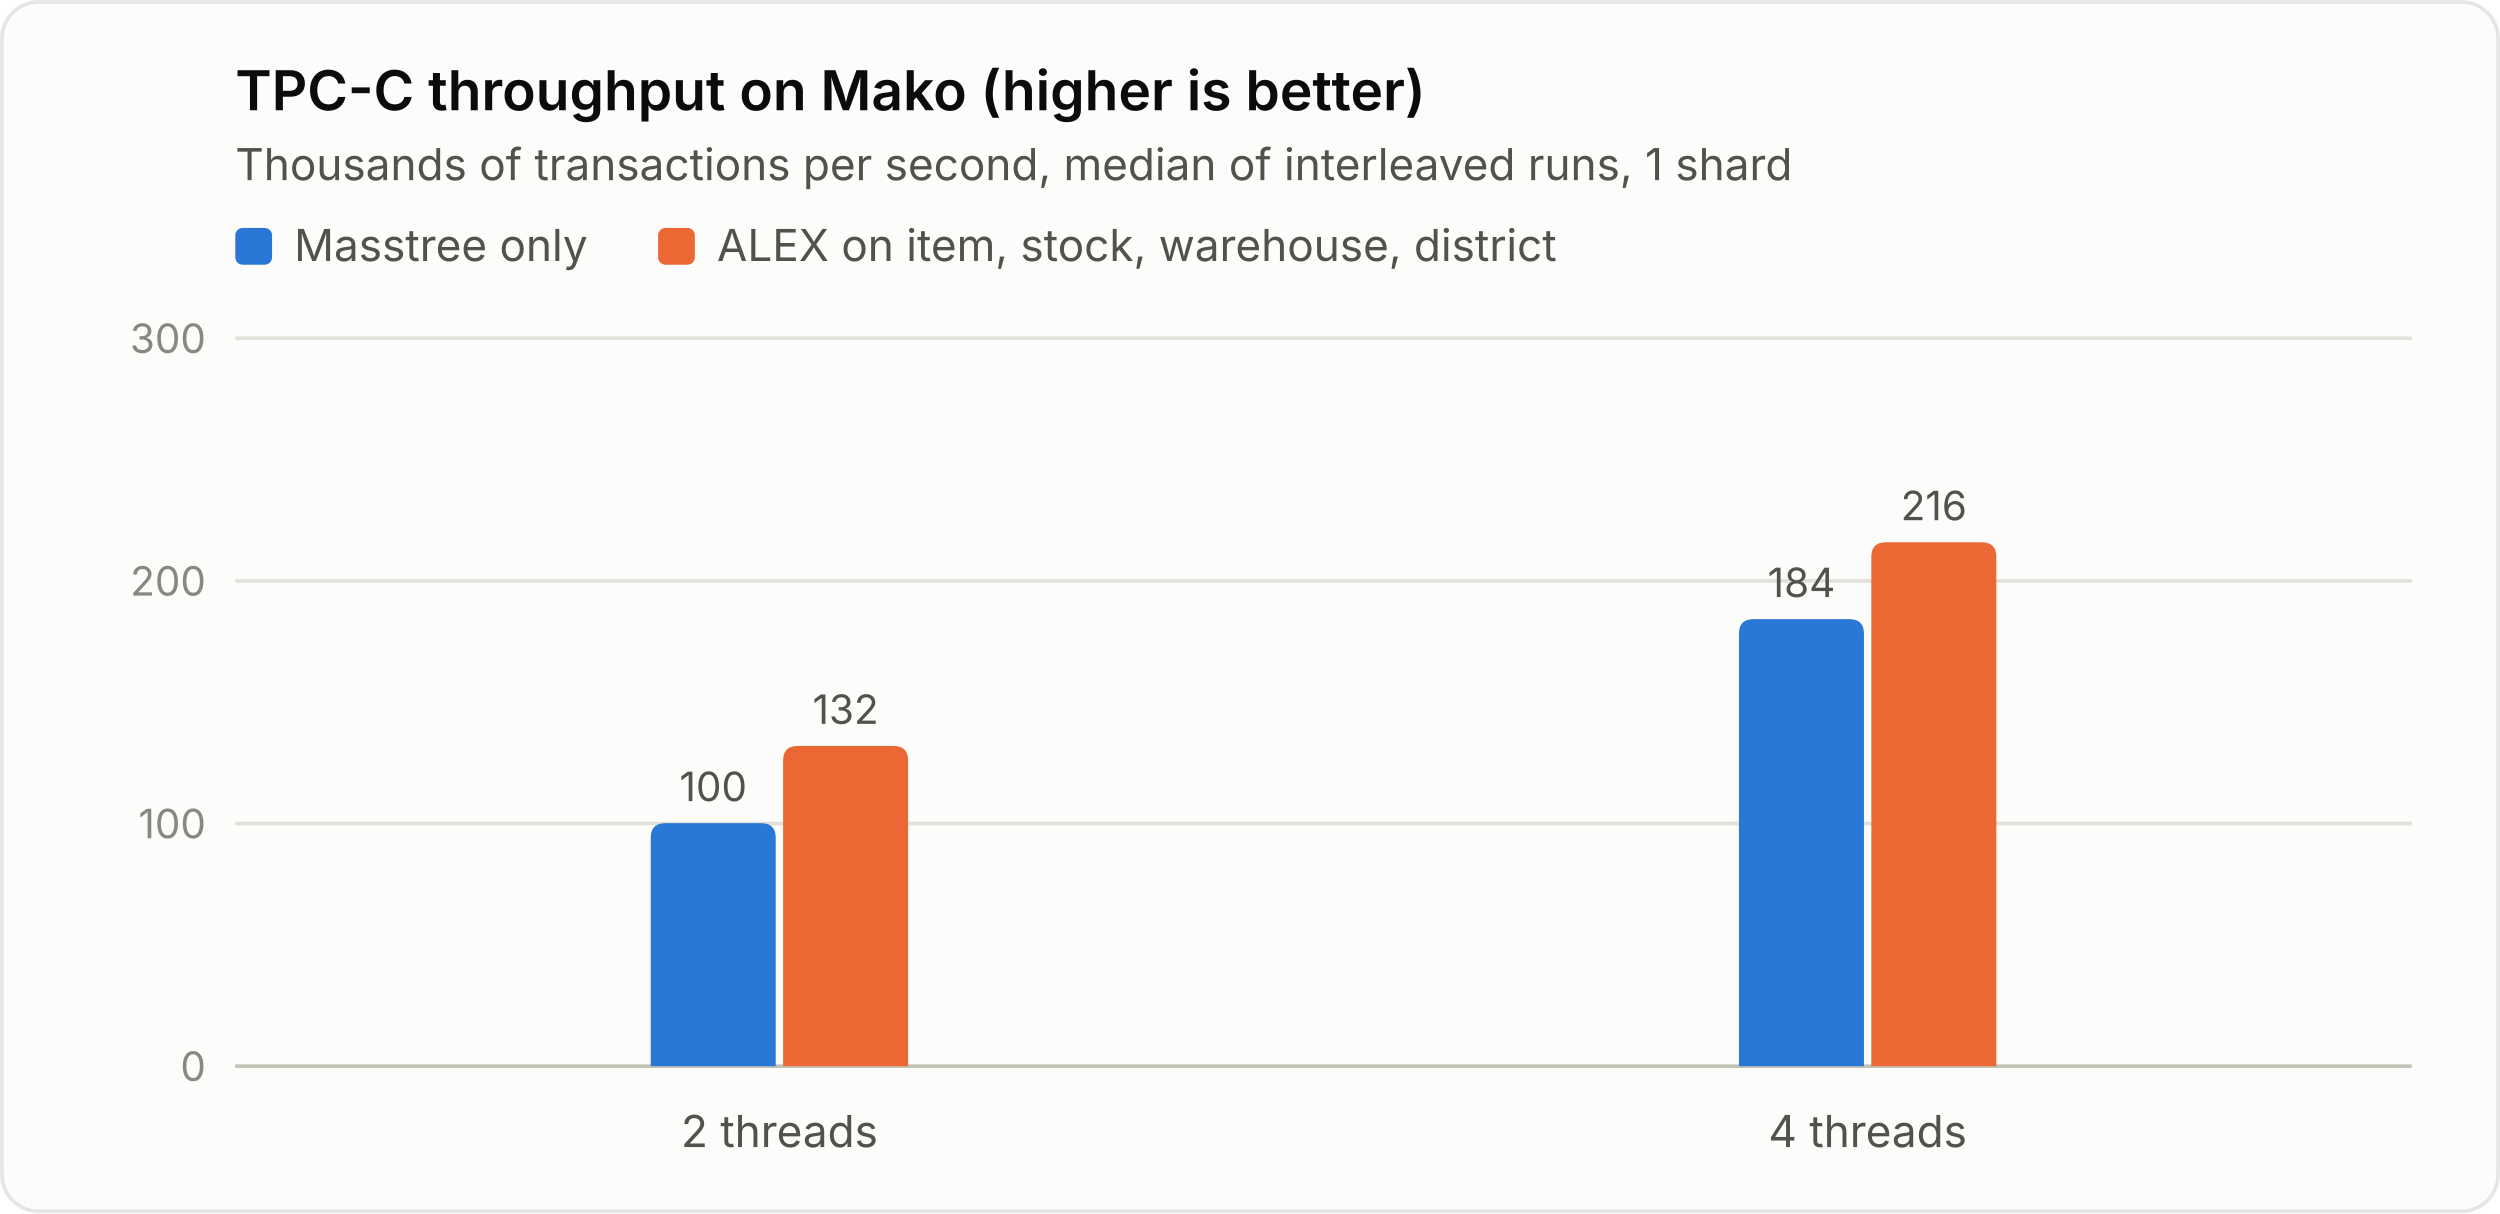
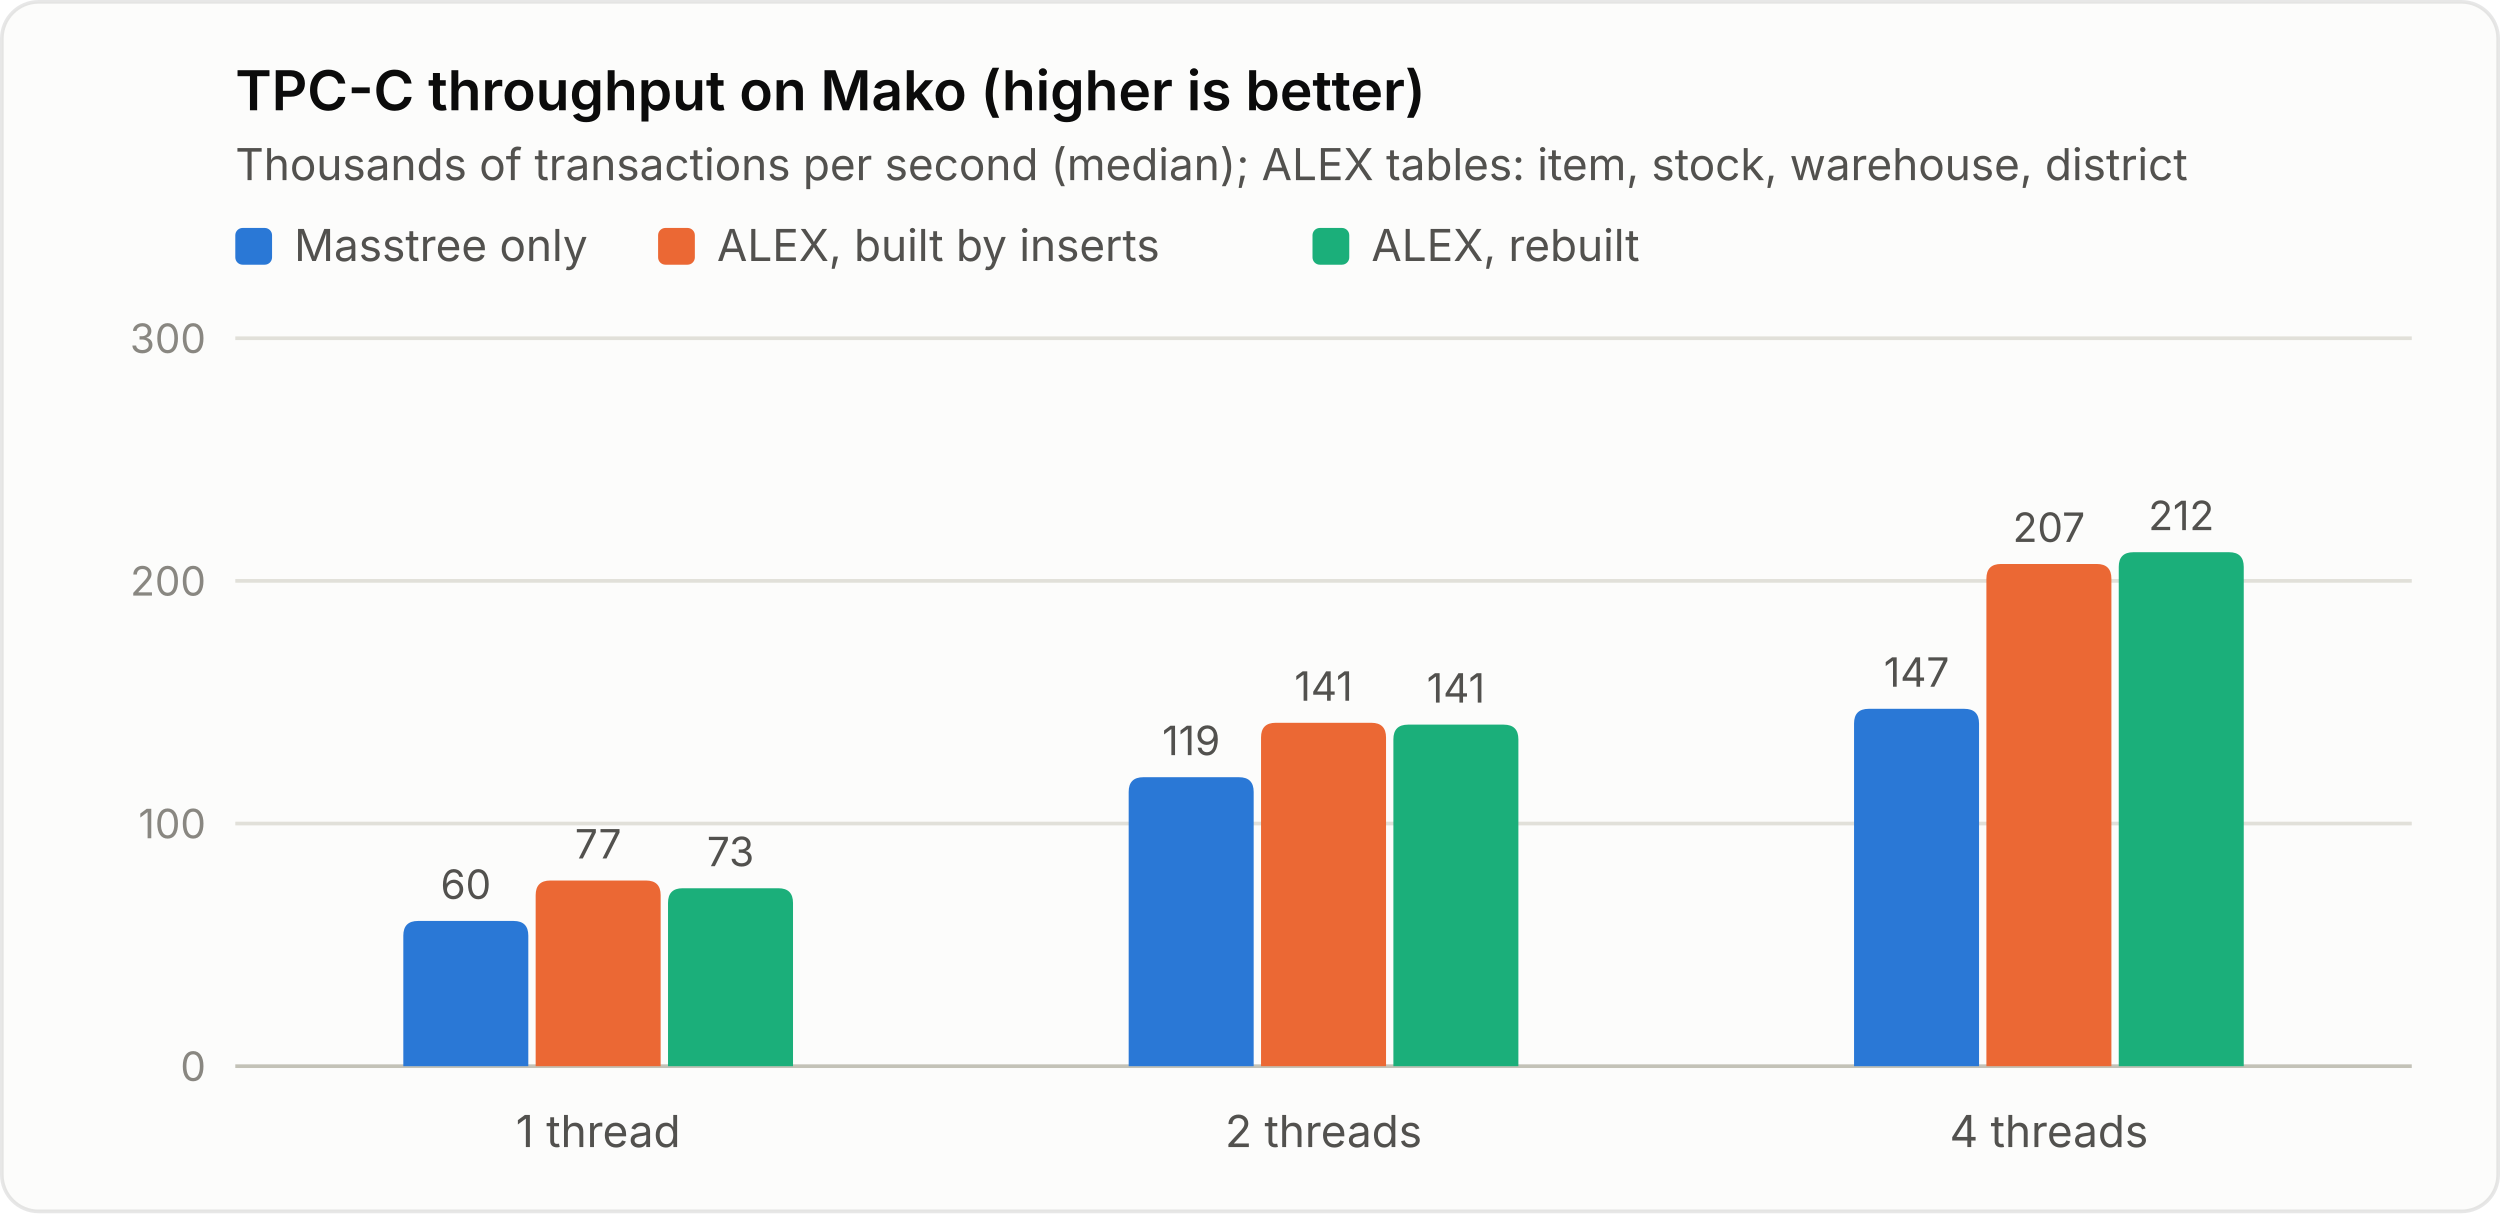
<svg xmlns="http://www.w3.org/2000/svg" width="680" height="330" viewBox="0 0 680 330" role="img" aria-label="TPC-C throughput on Mako (higher is better)" font-family="system-ui, -apple-system, &quot;Segoe UI&quot;, sans-serif">
  <rect x="0.5" y="0.5" width="679" height="329" rx="10" fill="#fcfcfb" stroke="rgba(11,11,11,0.10)" />
  <text x="64" y="30" fill="#0b0b0b" font-size="15" font-weight="600">TPC-C throughput on Mako (higher is better)</text>
-   <text x="64" y="49" fill="#52514e" font-size="12">Thousands of transactions per second, median of interleaved runs, 1 shard</text>
+   <text x="64" y="49" fill="#52514e" font-size="12">Thousands of transactions per second (median); ALEX tables: item, stock, warehouse, district</text>
  <rect x="64" y="62" width="10" height="10" rx="2" fill="#2a78d6" />
  <text x="80" y="71" fill="#52514e" font-size="12">Masstree only</text>
  <rect x="179" y="62" width="10" height="10" rx="2" fill="#eb6834" />
-   <text x="195" y="71" fill="#52514e" font-size="12">ALEX on item, stock, warehouse, district</text>
+   <text x="195" y="71" fill="#52514e" font-size="12">ALEX, built by inserts</text>
+   <rect x="357" y="62" width="10" height="10" rx="2" fill="#1baf7a" />
+   <text x="373" y="71" fill="#52514e" font-size="12">ALEX, rebuilt</text>
  <line x1="64" x2="656" y1="290.0" y2="290.0" stroke="#c3c2b7" stroke-width="1" />
  <text x="56" y="294.0" fill="#898781" font-size="11" text-anchor="end" style="font-variant-numeric: tabular-nums">0</text>
  <line x1="64" x2="656" y1="224.0" y2="224.0" stroke="#e1e0d9" stroke-width="1" />
  <text x="56" y="228.0" fill="#898781" font-size="11" text-anchor="end" style="font-variant-numeric: tabular-nums">100</text>
  <line x1="64" x2="656" y1="158.0" y2="158.0" stroke="#e1e0d9" stroke-width="1" />
  <text x="56" y="162.0" fill="#898781" font-size="11" text-anchor="end" style="font-variant-numeric: tabular-nums">200</text>
  <line x1="64" x2="656" y1="92.0" y2="92.0" stroke="#e1e0d9" stroke-width="1" />
  <text x="56" y="96.0" fill="#898781" font-size="11" text-anchor="end" style="font-variant-numeric: tabular-nums">300</text>
-   <path d="M177.0,290.0 V227.9 Q177.0,223.9 181.0,223.9 H207.0 Q211.0,223.9 211.0,227.9 V290.0 Z" fill="#2a78d6" />
-   <text x="194.0" y="217.9" fill="#52514e" font-size="11" text-anchor="middle" style="font-variant-numeric: tabular-nums">100</text>
-   <path d="M213.0,290.0 V206.9 Q213.0,202.9 217.0,202.9 H243.0 Q247.0,202.9 247.0,206.9 V290.0 Z" fill="#eb6834" />
-   <text x="230.0" y="196.9" fill="#52514e" font-size="11" text-anchor="middle" style="font-variant-numeric: tabular-nums">132</text>
-   <text x="212.0" y="312" fill="#52514e" font-size="12" text-anchor="middle">2 threads</text>
-   <path d="M473.0,290.0 V172.4 Q473.0,168.4 477.0,168.4 H503.0 Q507.0,168.4 507.0,172.4 V290.0 Z" fill="#2a78d6" />
-   <text x="490.0" y="162.4" fill="#52514e" font-size="11" text-anchor="middle" style="font-variant-numeric: tabular-nums">184</text>
-   <path d="M509.0,290.0 V151.5 Q509.0,147.5 513.0,147.5 H539.0 Q543.0,147.5 543.0,151.5 V290.0 Z" fill="#eb6834" />
-   <text x="526.0" y="141.5" fill="#52514e" font-size="11" text-anchor="middle" style="font-variant-numeric: tabular-nums">216</text>
-   <text x="508.0" y="312" fill="#52514e" font-size="12" text-anchor="middle">4 threads</text>
+   <path d="M109.7,290.0 V254.5 Q109.7,250.5 113.7,250.5 H139.7 Q143.7,250.5 143.7,254.5 V290.0 Z" fill="#2a78d6" />
+   <text x="126.7" y="244.5" fill="#52514e" font-size="11" text-anchor="middle" style="font-variant-numeric: tabular-nums">60</text>
+   <path d="M145.7,290.0 V243.5 Q145.7,239.5 149.7,239.5 H175.7 Q179.7,239.5 179.7,243.5 V290.0 Z" fill="#eb6834" />
+   <text x="162.7" y="233.5" fill="#52514e" font-size="11" text-anchor="middle" style="font-variant-numeric: tabular-nums">77</text>
+   <path d="M181.7,290.0 V245.6 Q181.7,241.6 185.7,241.6 H211.7 Q215.7,241.6 215.7,245.6 V290.0 Z" fill="#1baf7a" />
+   <text x="198.7" y="235.6" fill="#52514e" font-size="11" text-anchor="middle" style="font-variant-numeric: tabular-nums">73</text>
+   <text x="162.7" y="312" fill="#52514e" font-size="12" text-anchor="middle">1 thread</text>
+   <path d="M307.0,290.0 V215.4 Q307.0,211.4 311.0,211.4 H337.0 Q341.0,211.4 341.0,215.4 V290.0 Z" fill="#2a78d6" />
+   <text x="324.0" y="205.4" fill="#52514e" font-size="11" text-anchor="middle" style="font-variant-numeric: tabular-nums">119</text>
+   <path d="M343.0,290.0 V200.6 Q343.0,196.6 347.0,196.6 H373.0 Q377.0,196.6 377.0,200.6 V290.0 Z" fill="#eb6834" />
+   <text x="360.0" y="190.6" fill="#52514e" font-size="11" text-anchor="middle" style="font-variant-numeric: tabular-nums">141</text>
+   <path d="M379.0,290.0 V201.1 Q379.0,197.1 383.0,197.1 H409.0 Q413.0,197.1 413.0,201.1 V290.0 Z" fill="#1baf7a" />
+   <text x="396.0" y="191.1" fill="#52514e" font-size="11" text-anchor="middle" style="font-variant-numeric: tabular-nums">141</text>
+   <text x="360.0" y="312" fill="#52514e" font-size="12" text-anchor="middle">2 threads</text>
+   <path d="M504.3,290.0 V196.8 Q504.3,192.8 508.3,192.8 H534.3 Q538.3,192.8 538.3,196.8 V290.0 Z" fill="#2a78d6" />
+   <text x="521.3" y="186.8" fill="#52514e" font-size="11" text-anchor="middle" style="font-variant-numeric: tabular-nums">147</text>
+   <path d="M540.3,290.0 V157.4 Q540.3,153.4 544.3,153.4 H570.3 Q574.3,153.4 574.3,157.4 V290.0 Z" fill="#eb6834" />
+   <text x="557.3" y="147.4" fill="#52514e" font-size="11" text-anchor="middle" style="font-variant-numeric: tabular-nums">207</text>
+   <path d="M576.3,290.0 V154.2 Q576.3,150.2 580.3,150.2 H606.3 Q610.3,150.2 610.3,154.2 V290.0 Z" fill="#1baf7a" />
+   <text x="593.3" y="144.2" fill="#52514e" font-size="11" text-anchor="middle" style="font-variant-numeric: tabular-nums">212</text>
+   <text x="557.3" y="312" fill="#52514e" font-size="12" text-anchor="middle">4 threads</text>
</svg>
